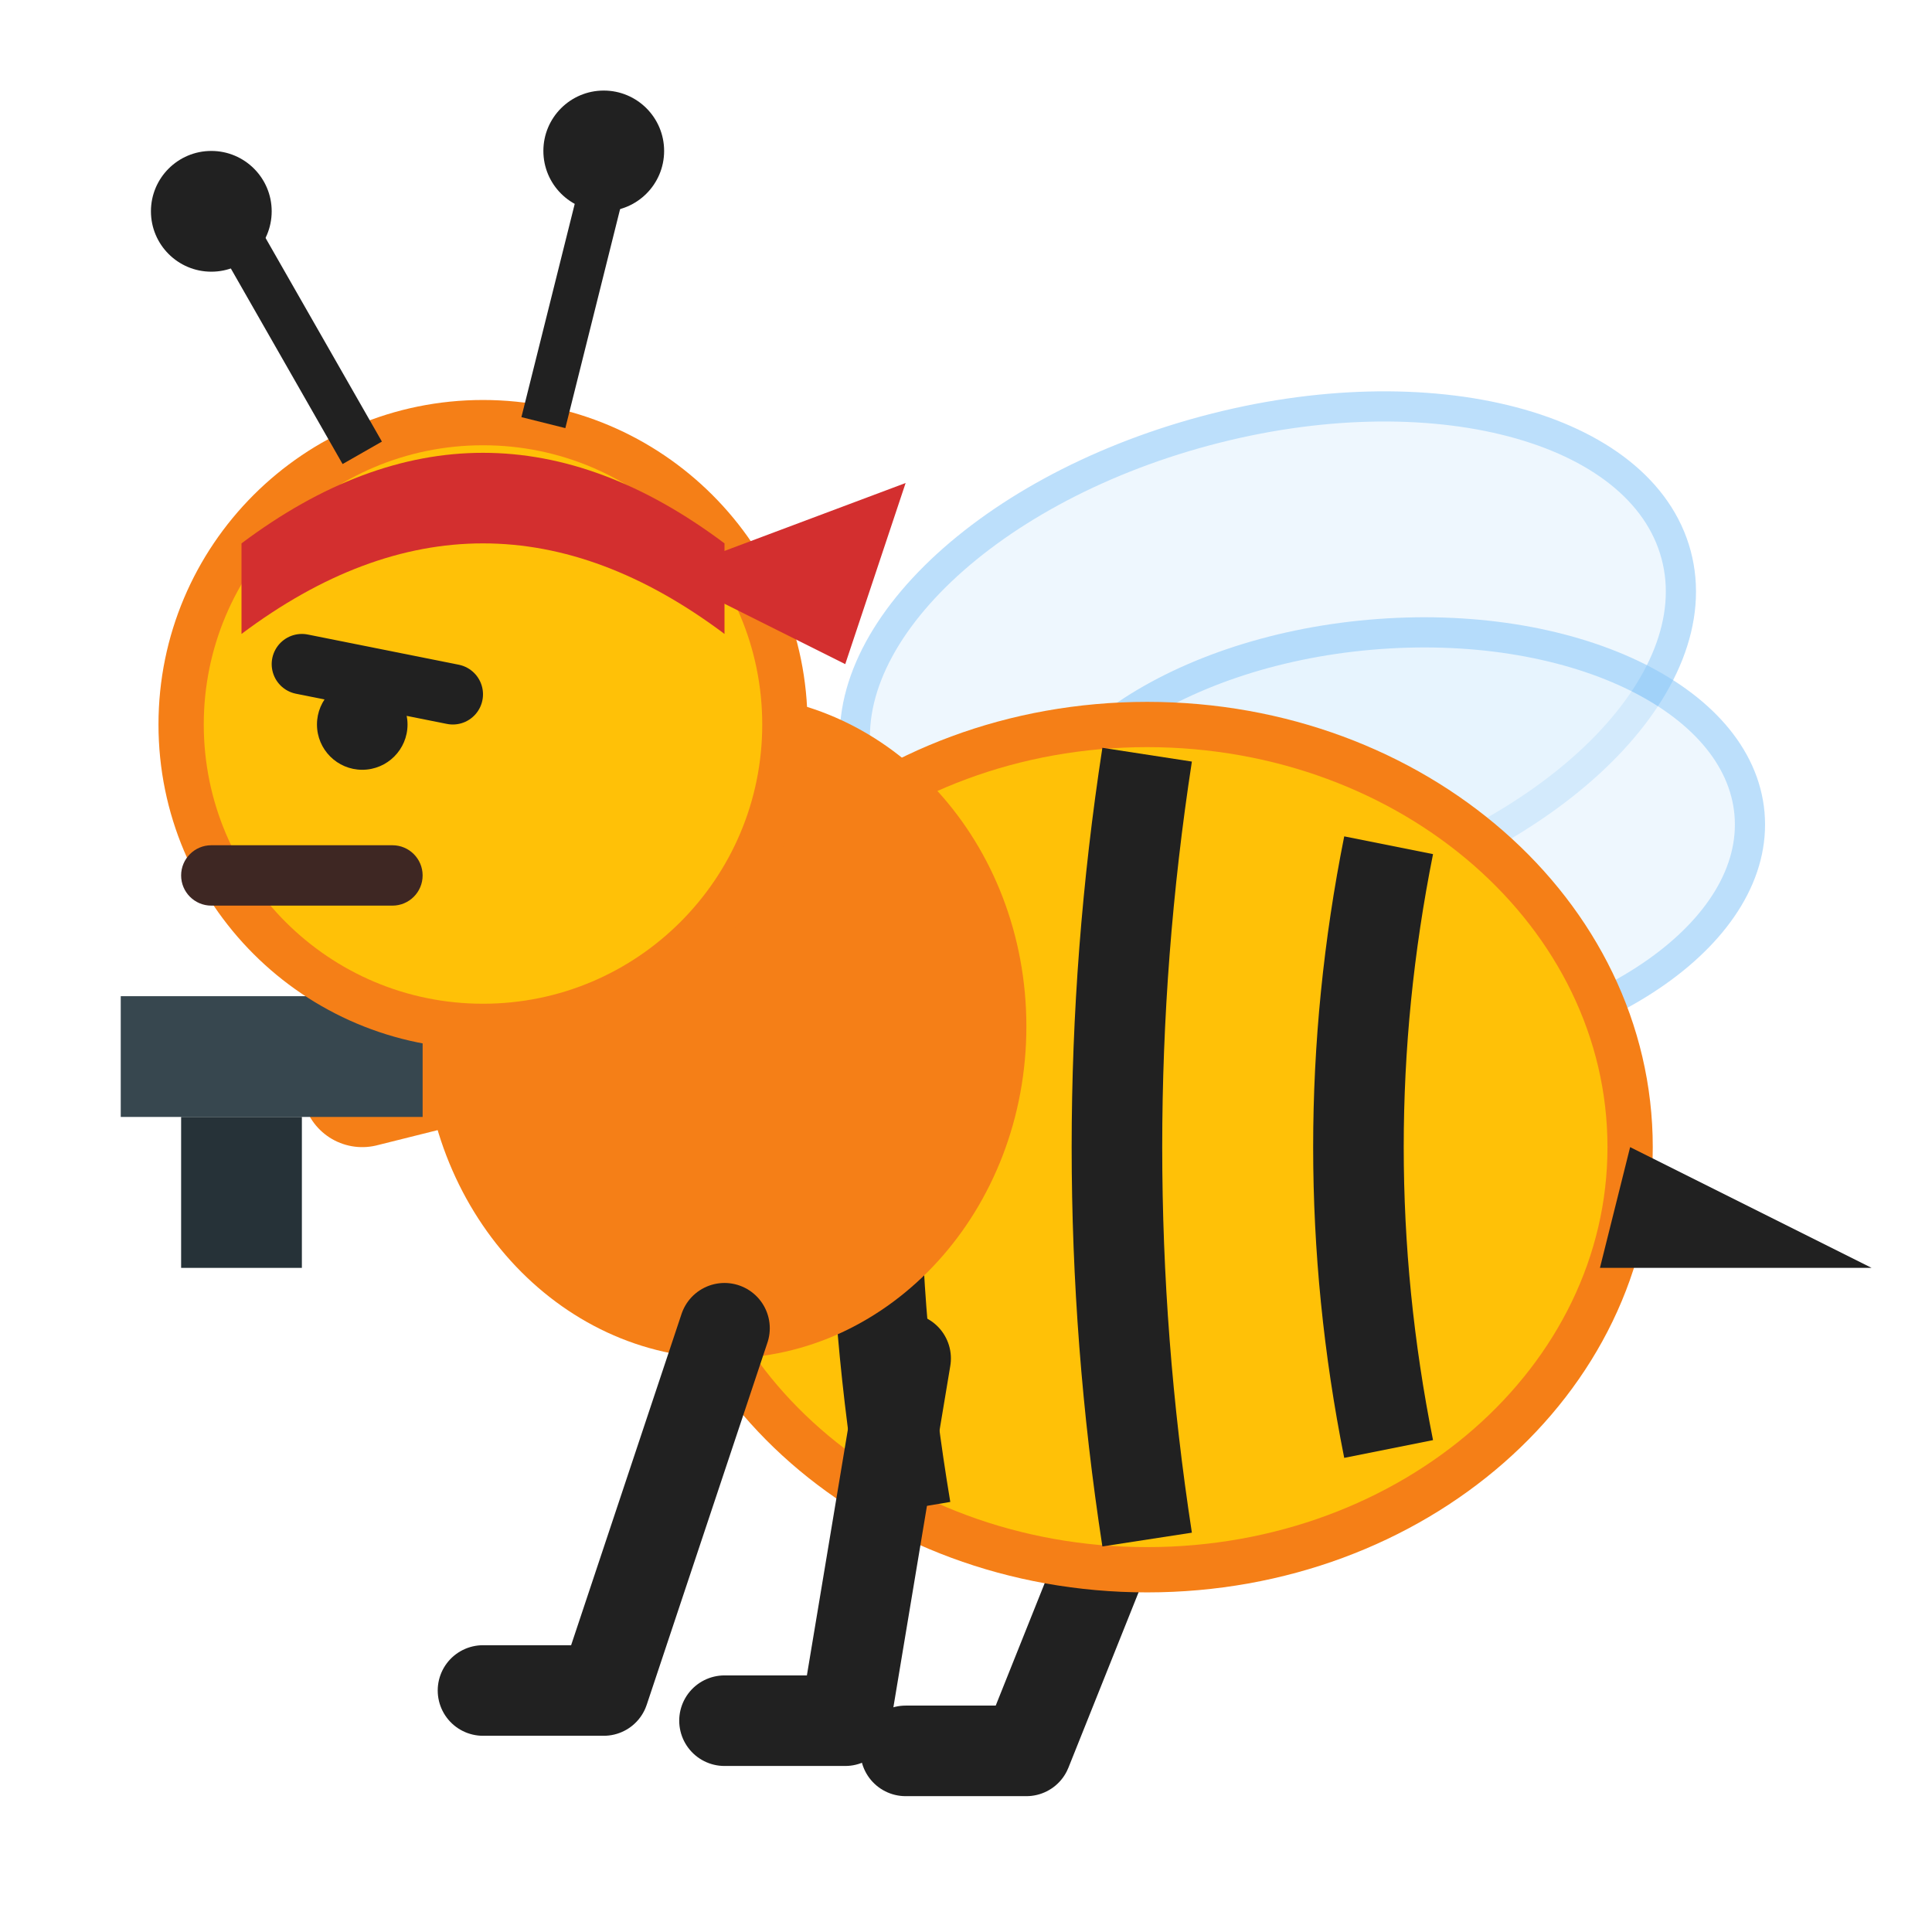
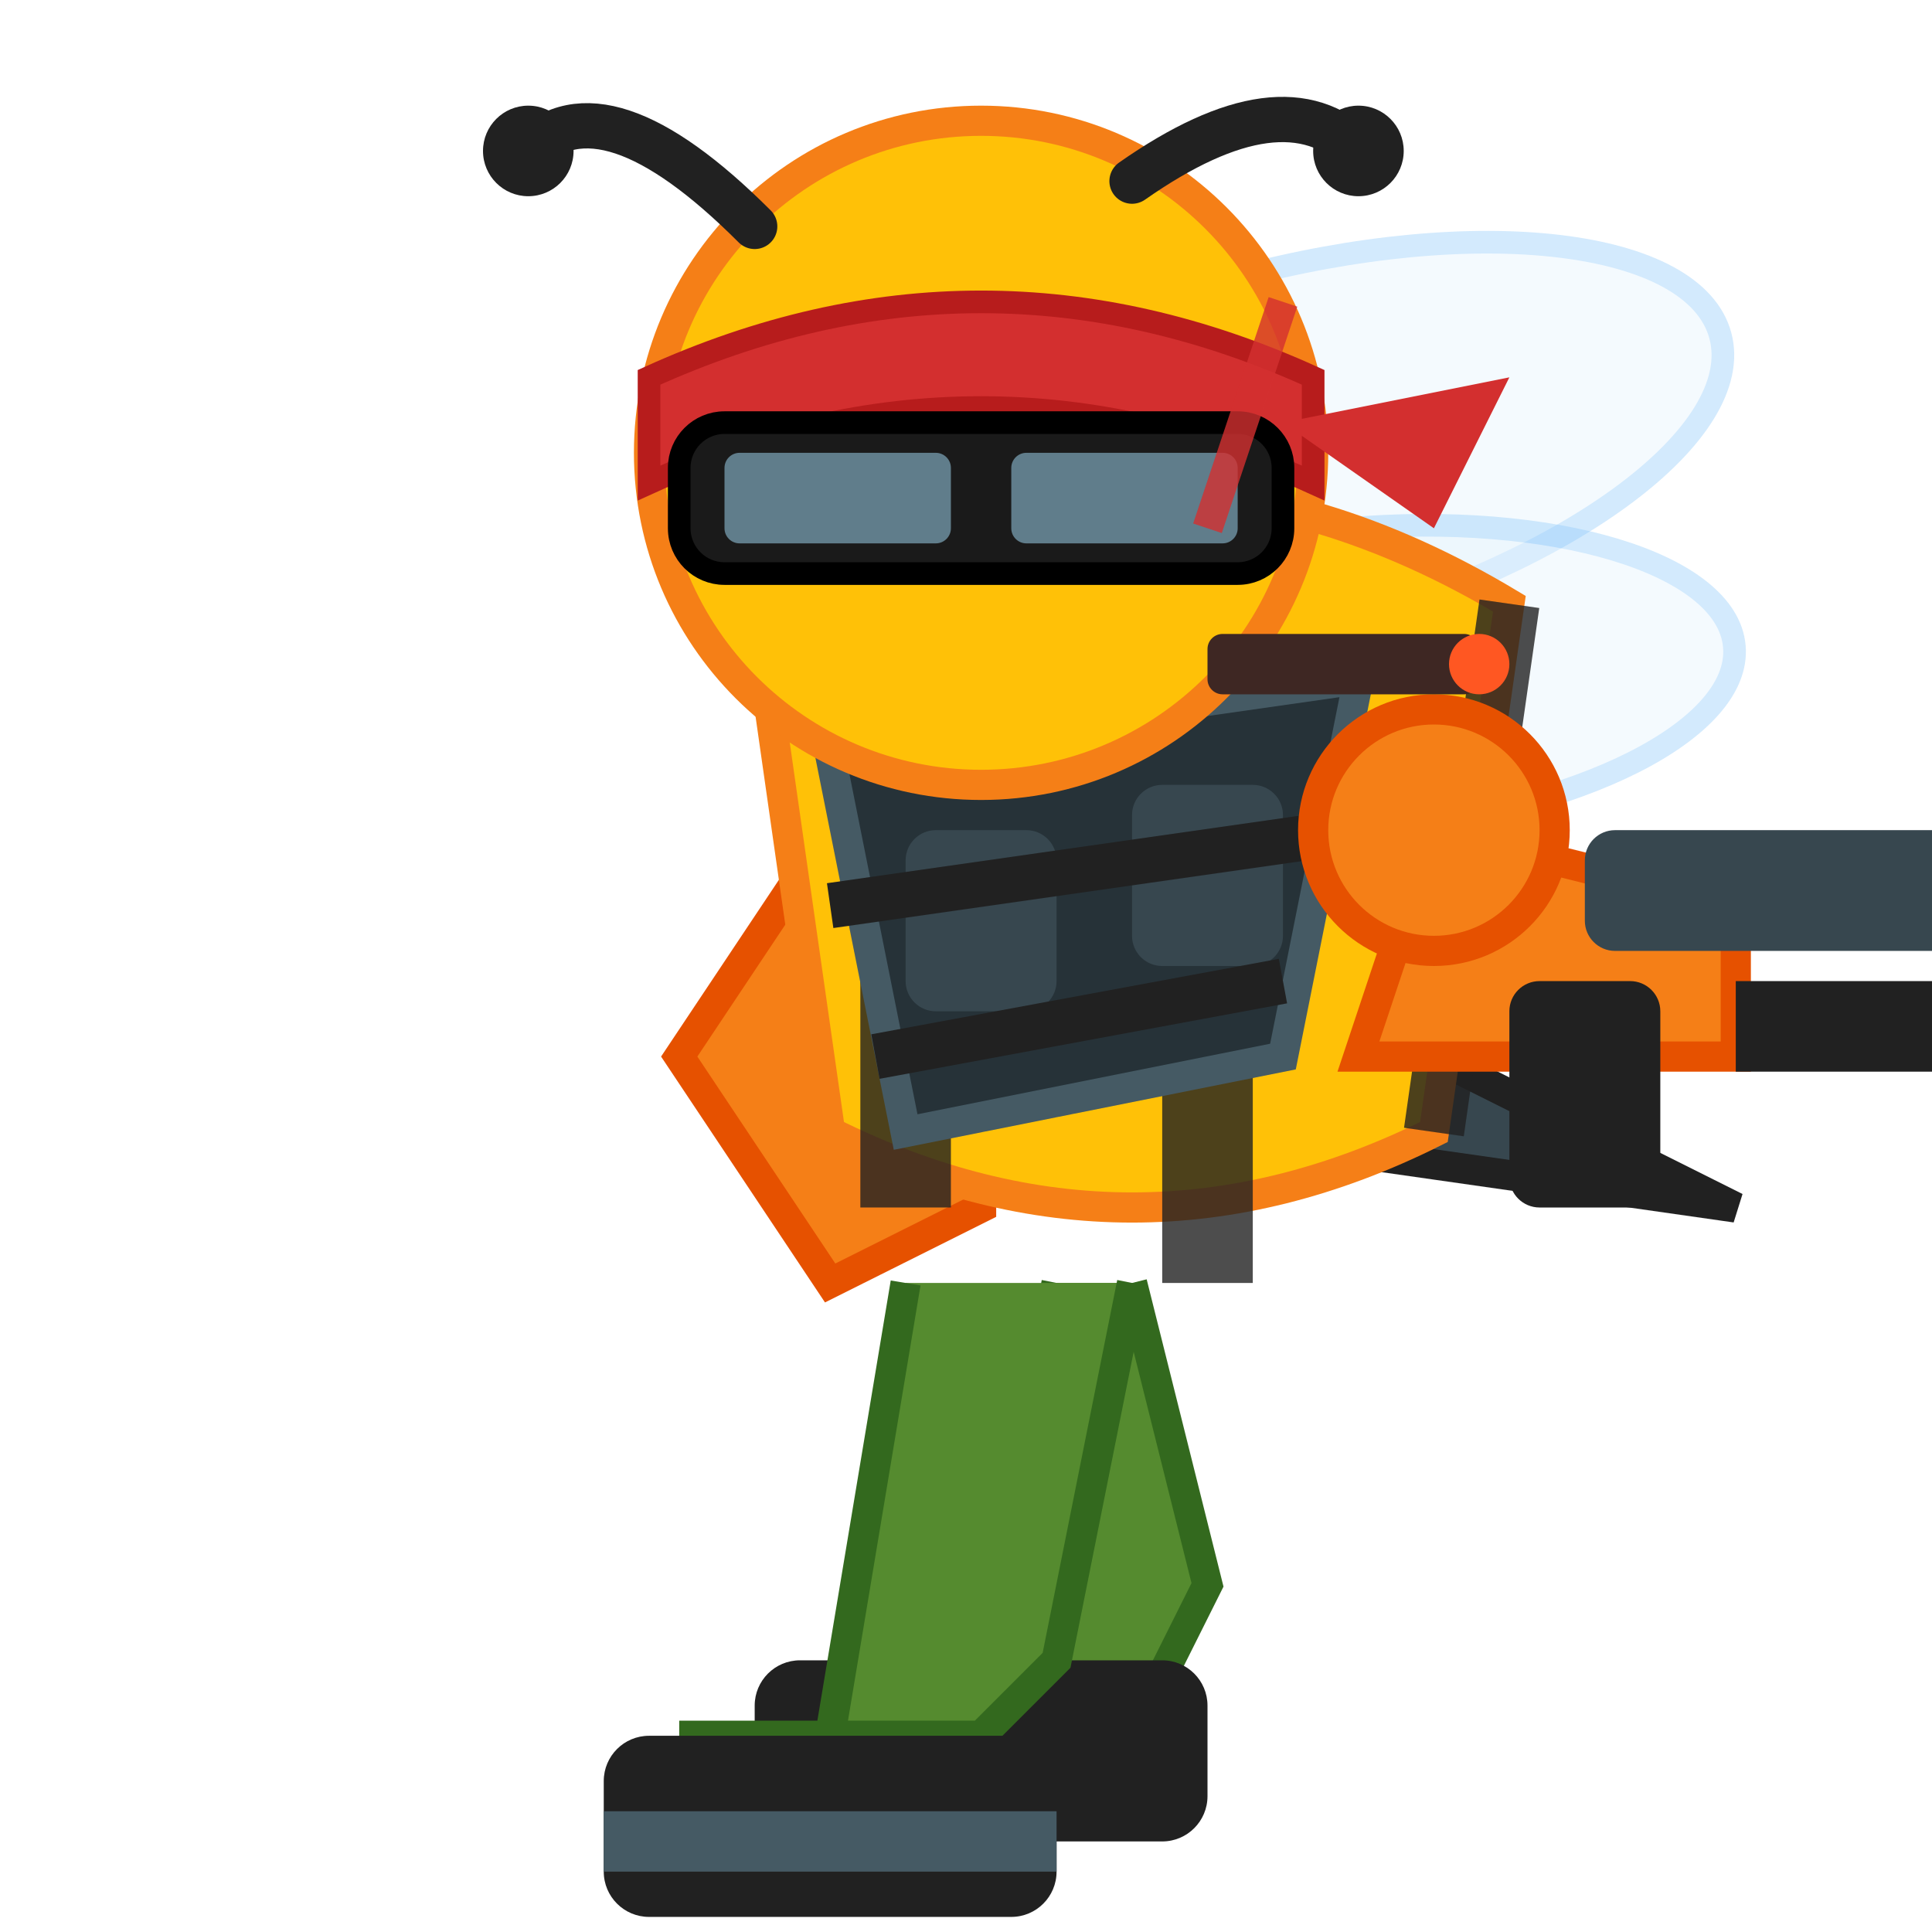
- <svg xmlns="http://www.w3.org/2000/svg" width="64" height="64" viewBox="0 0 64 64">
-   <ellipse cx="42" cy="22" rx="14" ry="8" fill="#E3F2FD" opacity="0.6" stroke="#90CAF9" stroke-width="1" transform="rotate(-15 42 22)" />
-   <ellipse cx="46" cy="28" rx="12" ry="7" fill="#E3F2FD" opacity="0.6" stroke="#90CAF9" stroke-width="1" transform="rotate(-5 46 28)" />
-   <path d="M 38 48 L 34 58 L 30 58" stroke="#212121" stroke-width="3" fill="none" stroke-linecap="round" stroke-linejoin="round" />
-   <ellipse cx="38" cy="38" rx="16" ry="14" fill="#FFC107" stroke="#F57F17" stroke-width="1.5" />
-   <path d="M 30 28 Q 28 38 30 50" stroke="#212121" stroke-width="3" fill="none" />
-   <path d="M 38 25 Q 36 38 38 51" stroke="#212121" stroke-width="3" fill="none" />
-   <path d="M 46 28 Q 44 38 46 48" stroke="#212121" stroke-width="3" fill="none" />
-   <path d="M 54 38 L 62 42 L 53 42 Z" fill="#212121" />
-   <ellipse cx="24" cy="34" rx="10" ry="11" fill="#F57F17" />
-   <path d="M 24 44 L 20 56 L 16 56" stroke="#212121" stroke-width="3" fill="none" stroke-linecap="round" stroke-linejoin="round" />
-   <path d="M 30 45 L 28 57 L 24 57" stroke="#212121" stroke-width="3" fill="none" stroke-linecap="round" stroke-linejoin="round" />
-   <path d="M 20 34 L 12 36" stroke="#F57F17" stroke-width="4" stroke-linecap="round" />
-   <rect x="4" y="33" width="10" height="4" fill="#37474F" />
-   <rect x="6" y="37" width="4" height="5" fill="#263238" />
-   <circle cx="16" cy="24" r="10" fill="#FFC107" stroke="#F57F17" stroke-width="1.5" />
-   <path d="M 10 22 L 15 23" stroke="#212121" stroke-width="2" stroke-linecap="round" />
-   <circle cx="12" cy="24" r="1.5" fill="#212121" />
-   <rect x="6" y="28" width="8" height="2" fill="#3E2723" rx="1" />
-   <path d="M 8 18 Q 16 12 24 18 L 24 21 Q 16 15 8 21 Z" fill="#D32F2F" />
-   <path d="M 22 19 L 30 16 L 28 22 Z" fill="#D32F2F" />
-   <line x1="12" y1="15" x2="8" y2="8" stroke="#212121" stroke-width="1.5" />
-   <circle cx="7" cy="7" r="2" fill="#212121" />
-   <line x1="18" y1="14" x2="20" y2="6" stroke="#212121" stroke-width="1.5" />
-   <circle cx="20" cy="5" r="2" fill="#212121" />
+ <svg xmlns="http://www.w3.org/2000/svg" width="128" height="128" viewBox="0 0 128 128">
+   <ellipse cx="85" cy="30" rx="30" ry="12" fill="#E3F2FD" opacity="0.4" stroke="#90CAF9" stroke-width="1.5" transform="rotate(-15 85 30)" />
+   <ellipse cx="90" cy="45" rx="25" ry="10" fill="#E3F2FD" opacity="0.4" stroke="#90CAF9" stroke-width="1.5" transform="rotate(-5 90 45)" />
+   <path d="M 85 65 L 115 80 L 80 75 Z" fill="#37474F" stroke="#212121" stroke-width="2" />
+   <path d="M 70 85 L 65 110 L 55 115 L 75 115 L 80 105 L 75 85" fill="#558B2F" stroke="#33691E" stroke-width="2" />
+   <rect x="50" y="110" width="30" height="12" fill="#212121" rx="3" />
+   <path d="M 55 55 L 45 70 L 55 85 L 65 80 L 65 65 Z" fill="#F57F17" stroke="#E65100" stroke-width="2" />
+   <path d="M 50 40 Q 75 25 100 40 L 95 75 Q 75 85 55 75 Z" fill="#FFC107" stroke="#F57F17" stroke-width="2" />
+   <path d="M 60 35 L 60 80" stroke="#212121" stroke-width="6" opacity="0.8" />
+   <path d="M 80 30 L 80 85" stroke="#212121" stroke-width="6" opacity="0.8" />
+   <path d="M 100 40 L 95 75" stroke="#212121" stroke-width="4" opacity="0.8" />
+   <path d="M 55 50 L 90 45 L 85 70 L 60 75 Z" fill="#263238" stroke="#455A64" stroke-width="2" />
+   <rect x="60" y="55" width="10" height="12" fill="#37474F" rx="2" />
+   <rect x="75" y="52" width="10" height="12" fill="#37474F" rx="2" />
+   <path d="M 55 60 L 90 55" stroke="#212121" stroke-width="3" />
+   <path d="M 58 70 L 85 65" stroke="#212121" stroke-width="3" />
+   <path d="M 60 85 L 55 115 L 45 115 L 65 115 L 70 110 L 75 85" fill="#558B2F" stroke="#33691E" stroke-width="2" />
+   <rect x="40" y="115" width="30" height="12" fill="#212121" rx="3" />
+   <rect x="40" y="120" width="30" height="4" fill="#455A64" />
+   <path d="M 95 55 L 115 60 L 115 70 L 90 70 Z" fill="#F57F17" stroke="#E65100" stroke-width="2" />
+   <circle cx="95" cy="55" r="8" fill="#F57F17" stroke="#E65100" stroke-width="2" />
+   <rect x="105" y="55" width="25" height="8" fill="#37474F" rx="2" />
+   <rect x="100" y="65" width="10" height="15" fill="#212121" rx="2" />
+   <rect x="115" y="65" width="15" height="6" fill="#212121" />
+   <circle cx="65" cy="30" r="22" fill="#FFC107" stroke="#F57F17" stroke-width="2" />
+   <path d="M 43 25 Q 65 15 87 25 L 87 32 Q 65 22 43 32 Z" fill="#D32F2F" stroke="#B71C1C" stroke-width="1.5" />
+   <path d="M 85 28 L 100 25 L 95 35 Z" fill="#D32F2F" />
+   <rect x="45" y="28" width="40" height="10" rx="3" fill="#1A1A1A" stroke="#000000" stroke-width="1.5" />
+   <rect x="48" y="30" width="15" height="6" fill="#607D8B" rx="1" />
+   <rect x="67" y="30" width="15" height="6" fill="#607D8B" rx="1" />
+   <rect x="80" y="42" width="18" height="4" fill="#3E2723" rx="1" />
+   <circle cx="98" cy="44" r="2" fill="#FF5722" />
+   <path d="M 50 15 Q 40 5 35 10" stroke="#212121" stroke-width="3" fill="none" stroke-linecap="round" />
+   <circle cx="35" cy="10" r="3" fill="#212121" />
+   <path d="M 75 12 Q 85 5 90 10" stroke="#212121" stroke-width="3" fill="none" stroke-linecap="round" />
+   <circle cx="90" cy="10" r="3" fill="#212121" />
+   <line x1="85" y1="20" x2="80" y2="35" stroke="#D32F2F" stroke-width="2" opacity="0.8" />
</svg>
